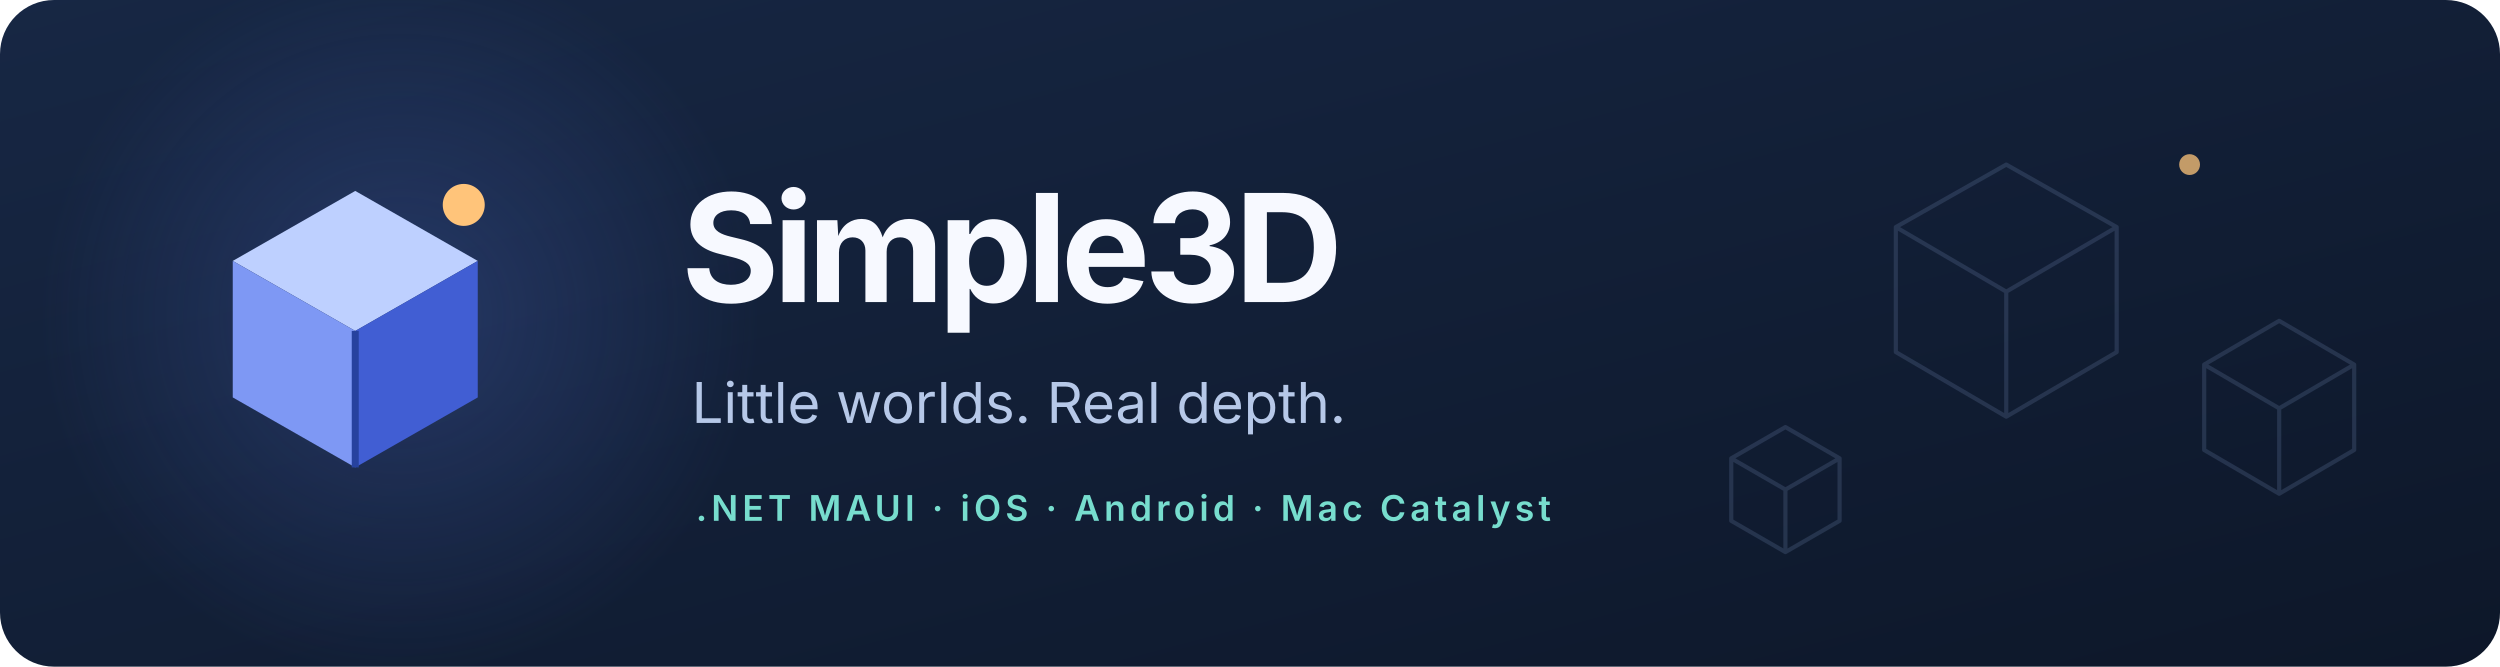
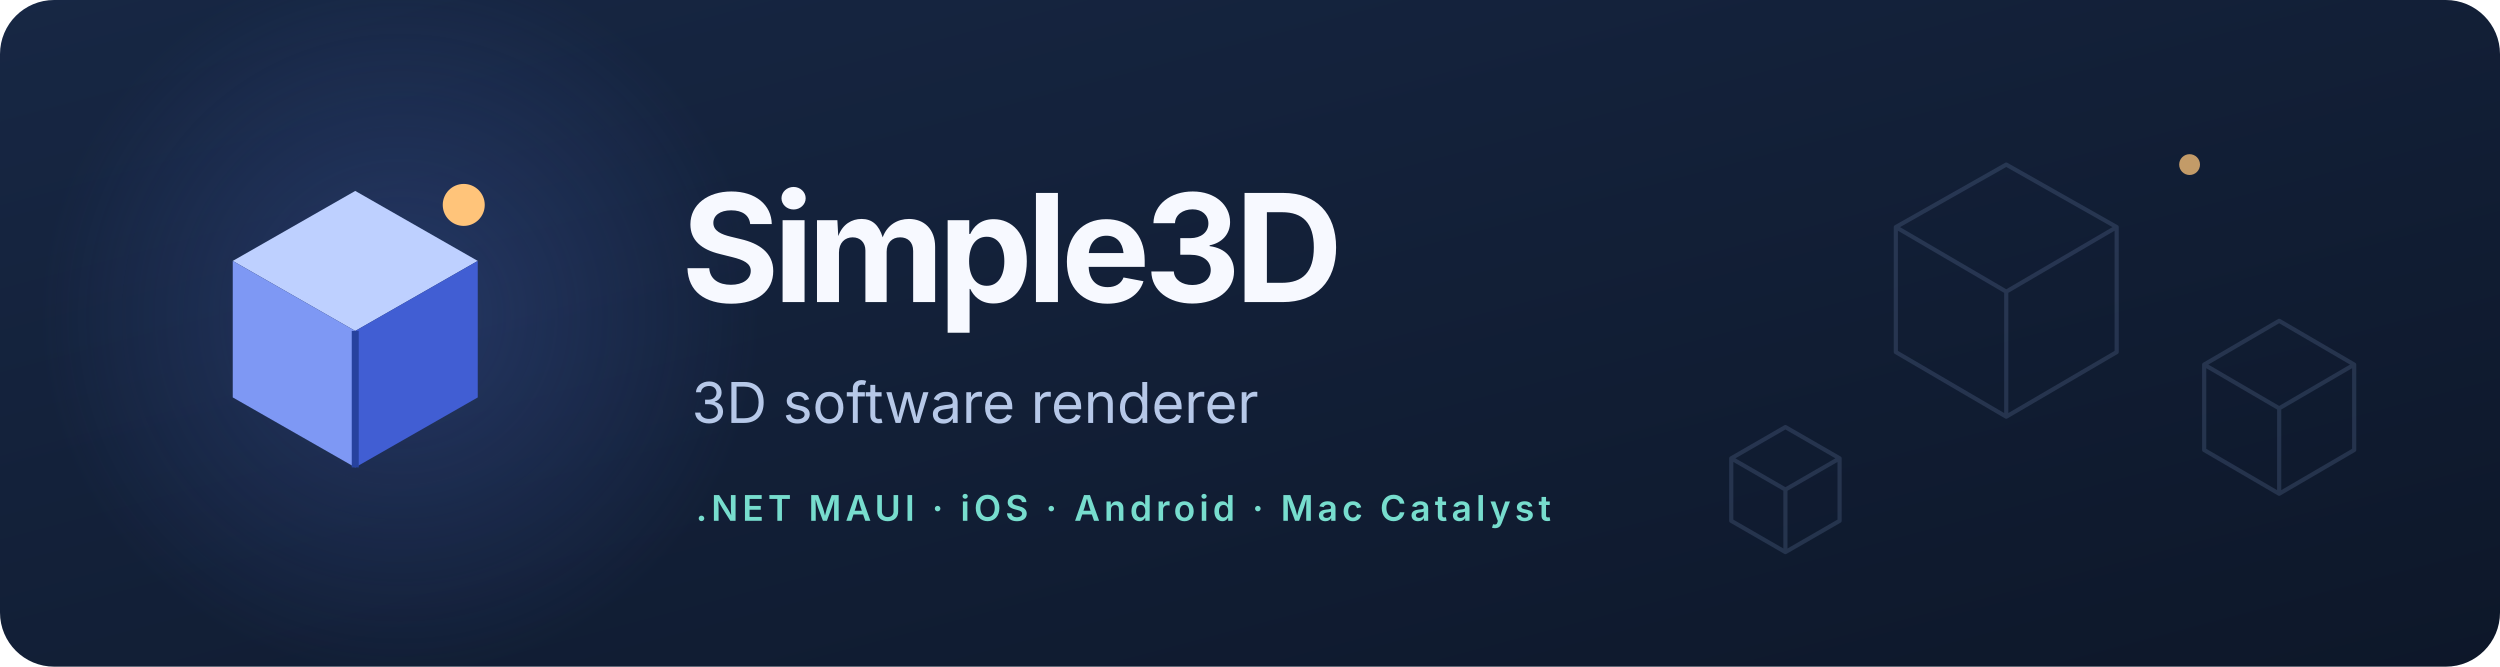
- <svg xmlns="http://www.w3.org/2000/svg" width="1200" height="320" viewBox="0 0 1200 320" role="img" aria-label="Simple3D: little worlds, real depth">
+ <svg xmlns="http://www.w3.org/2000/svg" width="1200" height="320" viewBox="0 0 1200 320" role="img" aria-label="Simple3D: 3D software renderer">
  <defs>
    <linearGradient id="sky" x2="1" y2="1">
      <stop stop-color="#172744" />
      <stop offset="1" stop-color="#0D1729" />
    </linearGradient>
    <radialGradient id="glow">
      <stop stop-color="#4B67BF" stop-opacity=".32" />
      <stop offset="1" stop-color="#4B67BF" stop-opacity="0" />
    </radialGradient>
  </defs>
  <rect width="1200" height="320" rx="26" fill="url(#sky)" />
  <circle cx="192" cy="152" r="172" fill="url(#glow)" />
  <g transform="translate(63 53) scale(1.68)">
    <path d="M64 23 99 43 64 63 29 43Z" fill="#BED0FF" />
    <path d="M29 43 64 63v39L29 82Z" fill="#7E98F4" />
    <path d="M99 43 64 63v39l35-20Z" fill="#415ED3" />
    <path d="M64 63v39" stroke="#27429E" stroke-width="2" />
    <circle cx="95" cy="27" r="6" fill="#FFC47A" />
  </g>
  <text x="327" y="145" fill="#F7F9FF" font-family="Inter, Avenir Next, Arial, sans-serif" font-size="72" font-weight="720" letter-spacing="-3">Simple3D</text>
-   <text x="332" y="203" fill="#B6C8E8" font-family="Inter, Avenir Next, Arial, sans-serif" font-size="27">Little worlds. Real depth.</text>
+   <text x="332" y="203" fill="#B6C8E8" font-family="Inter, Avenir Next, Arial, sans-serif" font-size="27">3D software renderer</text>
  <text x="334" y="250" fill="#77DDCE" font-family="Inter, Avenir Next, Arial, sans-serif" font-size="17" font-weight="600" letter-spacing="2">.NET MAUI · iOS · Android · Mac Catalyst</text>
  <g fill="none" stroke="#7D96C5" stroke-width="2" opacity=".20" stroke-linejoin="round">
    <path d="m963 79 53 30-53 31-53-31zM910 109v60l53 31 53-31v-60M963 140v60" />
    <path d="m1094 154 36 21-36 21-36-21zM1058 175v41l36 21 36-21v-41M1094 196v41" />
    <path d="m857 205 26 15-26 15-26-15zM831 220v30l26 15 26-15v-30M857 235v30" />
  </g>
  <circle cx="1051" cy="79" r="5" fill="#FFC47A" opacity=".75" />
</svg>
